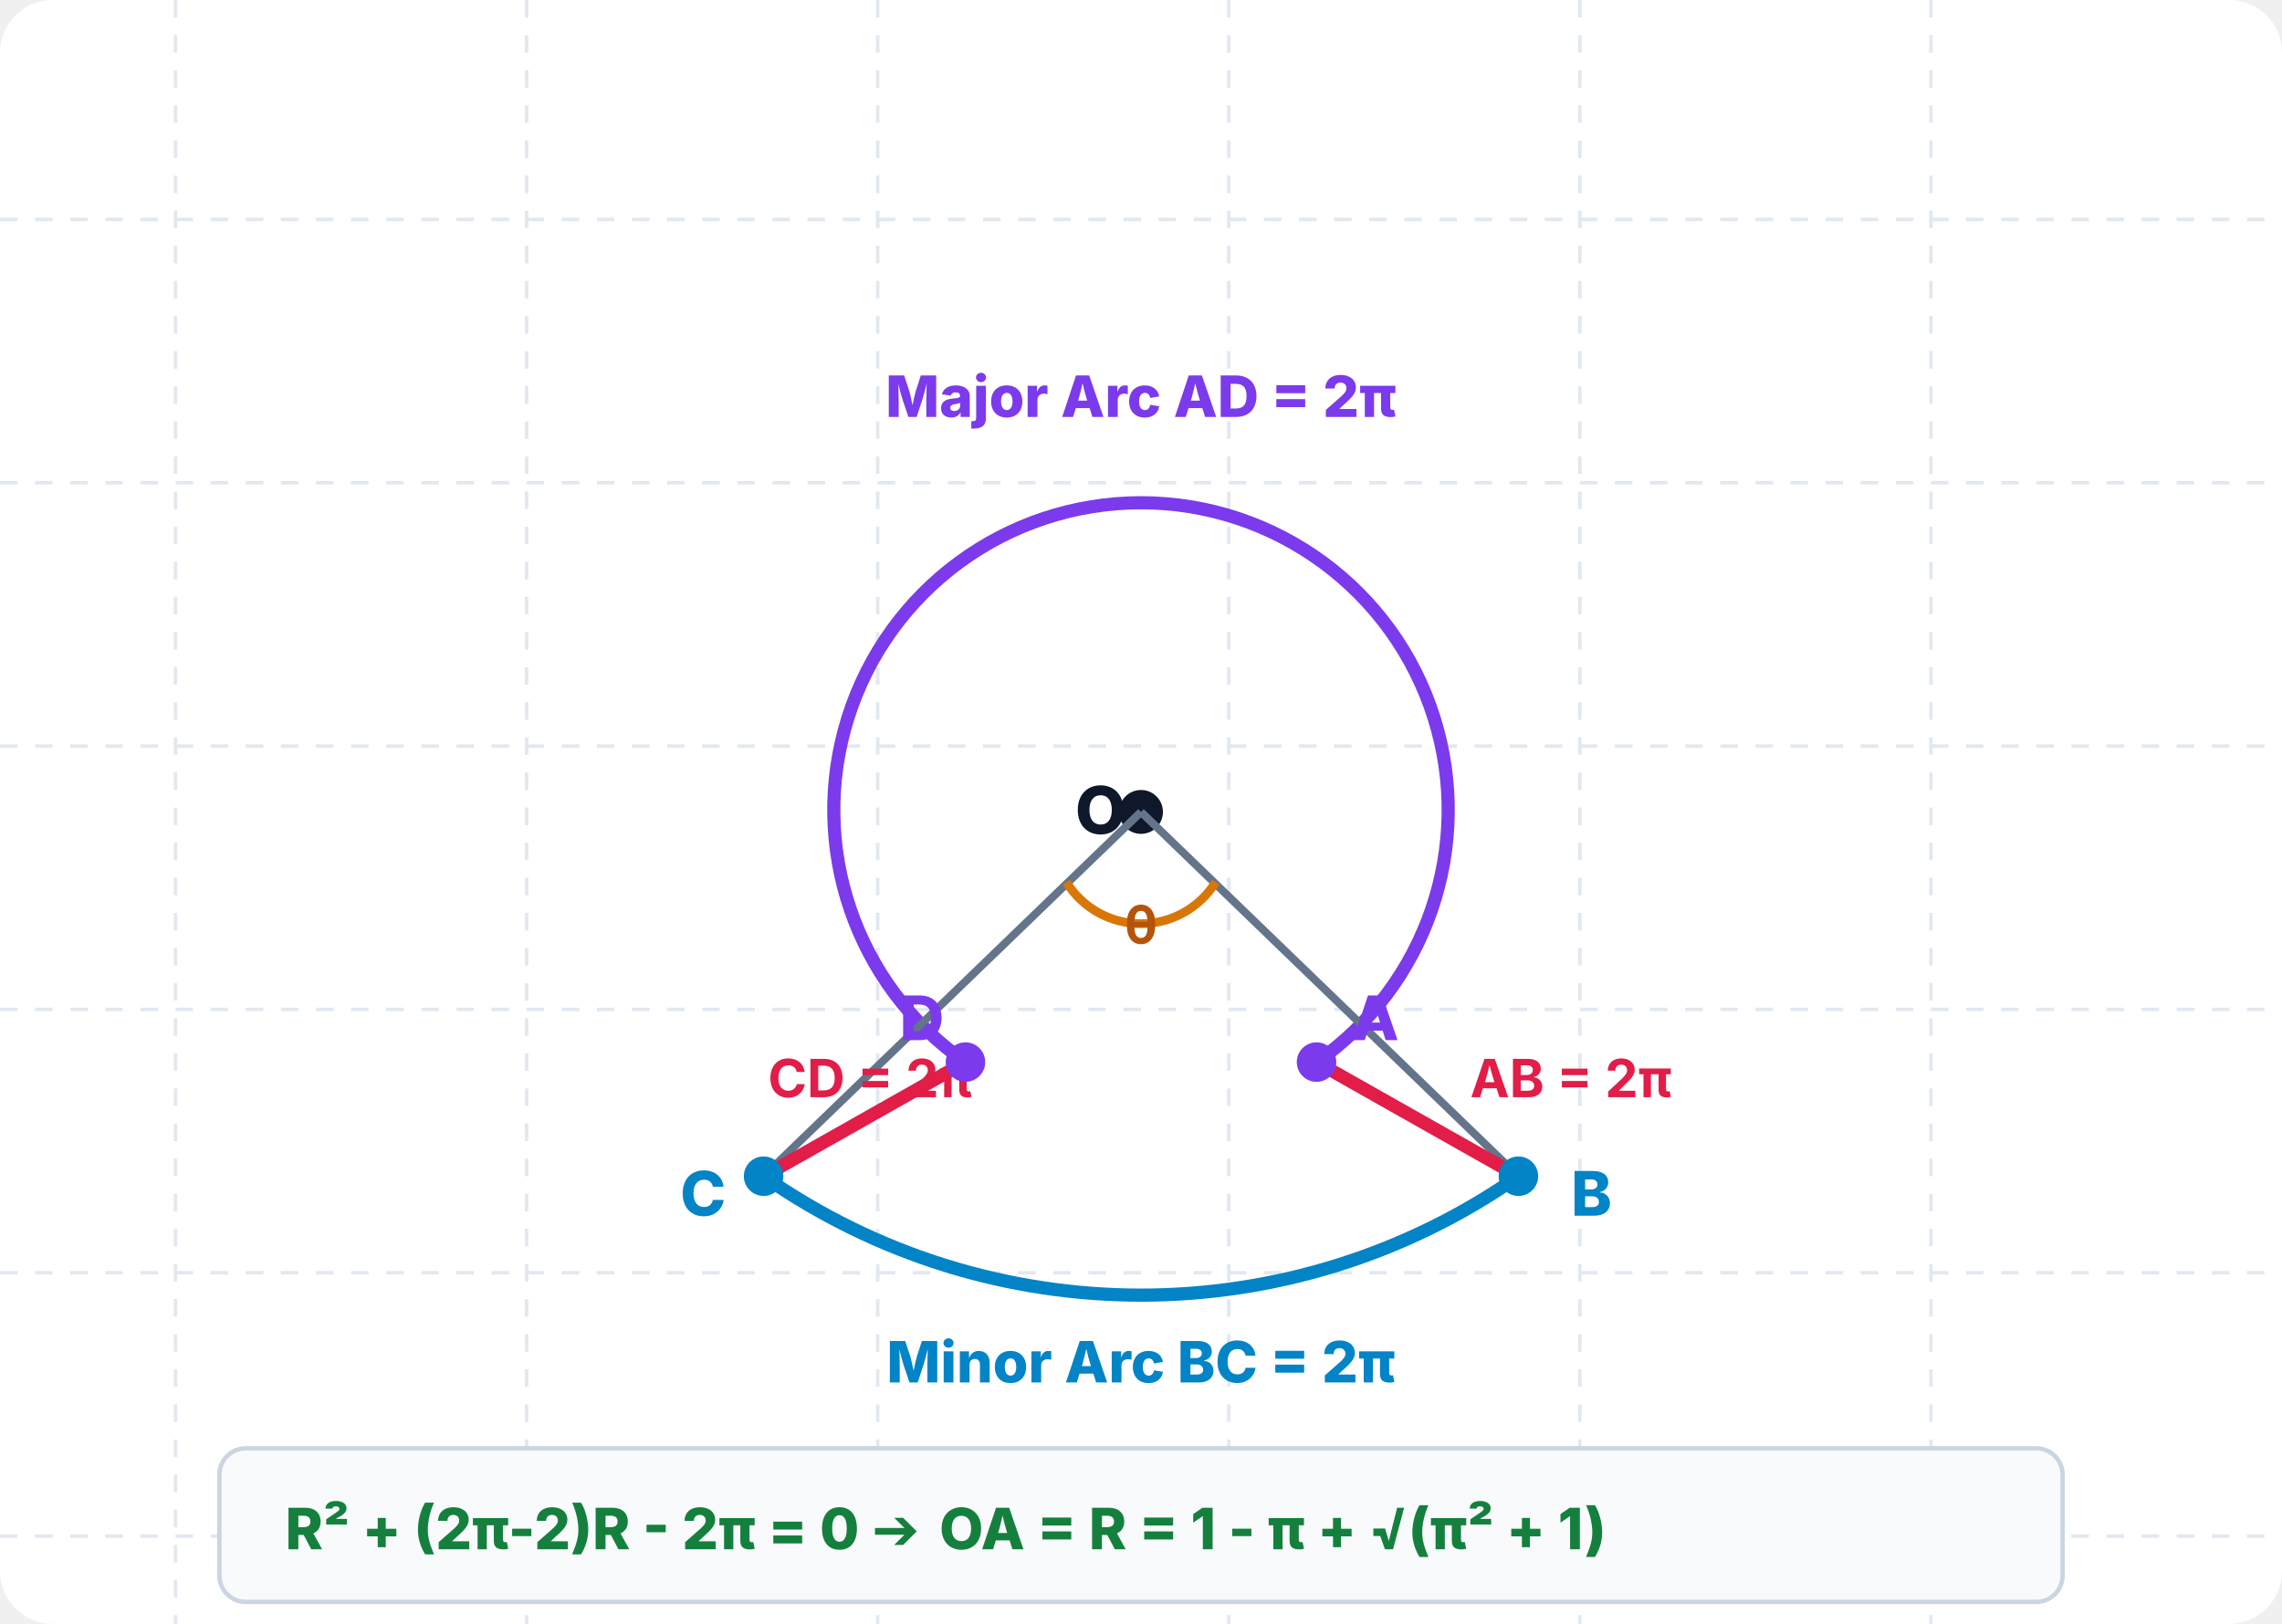
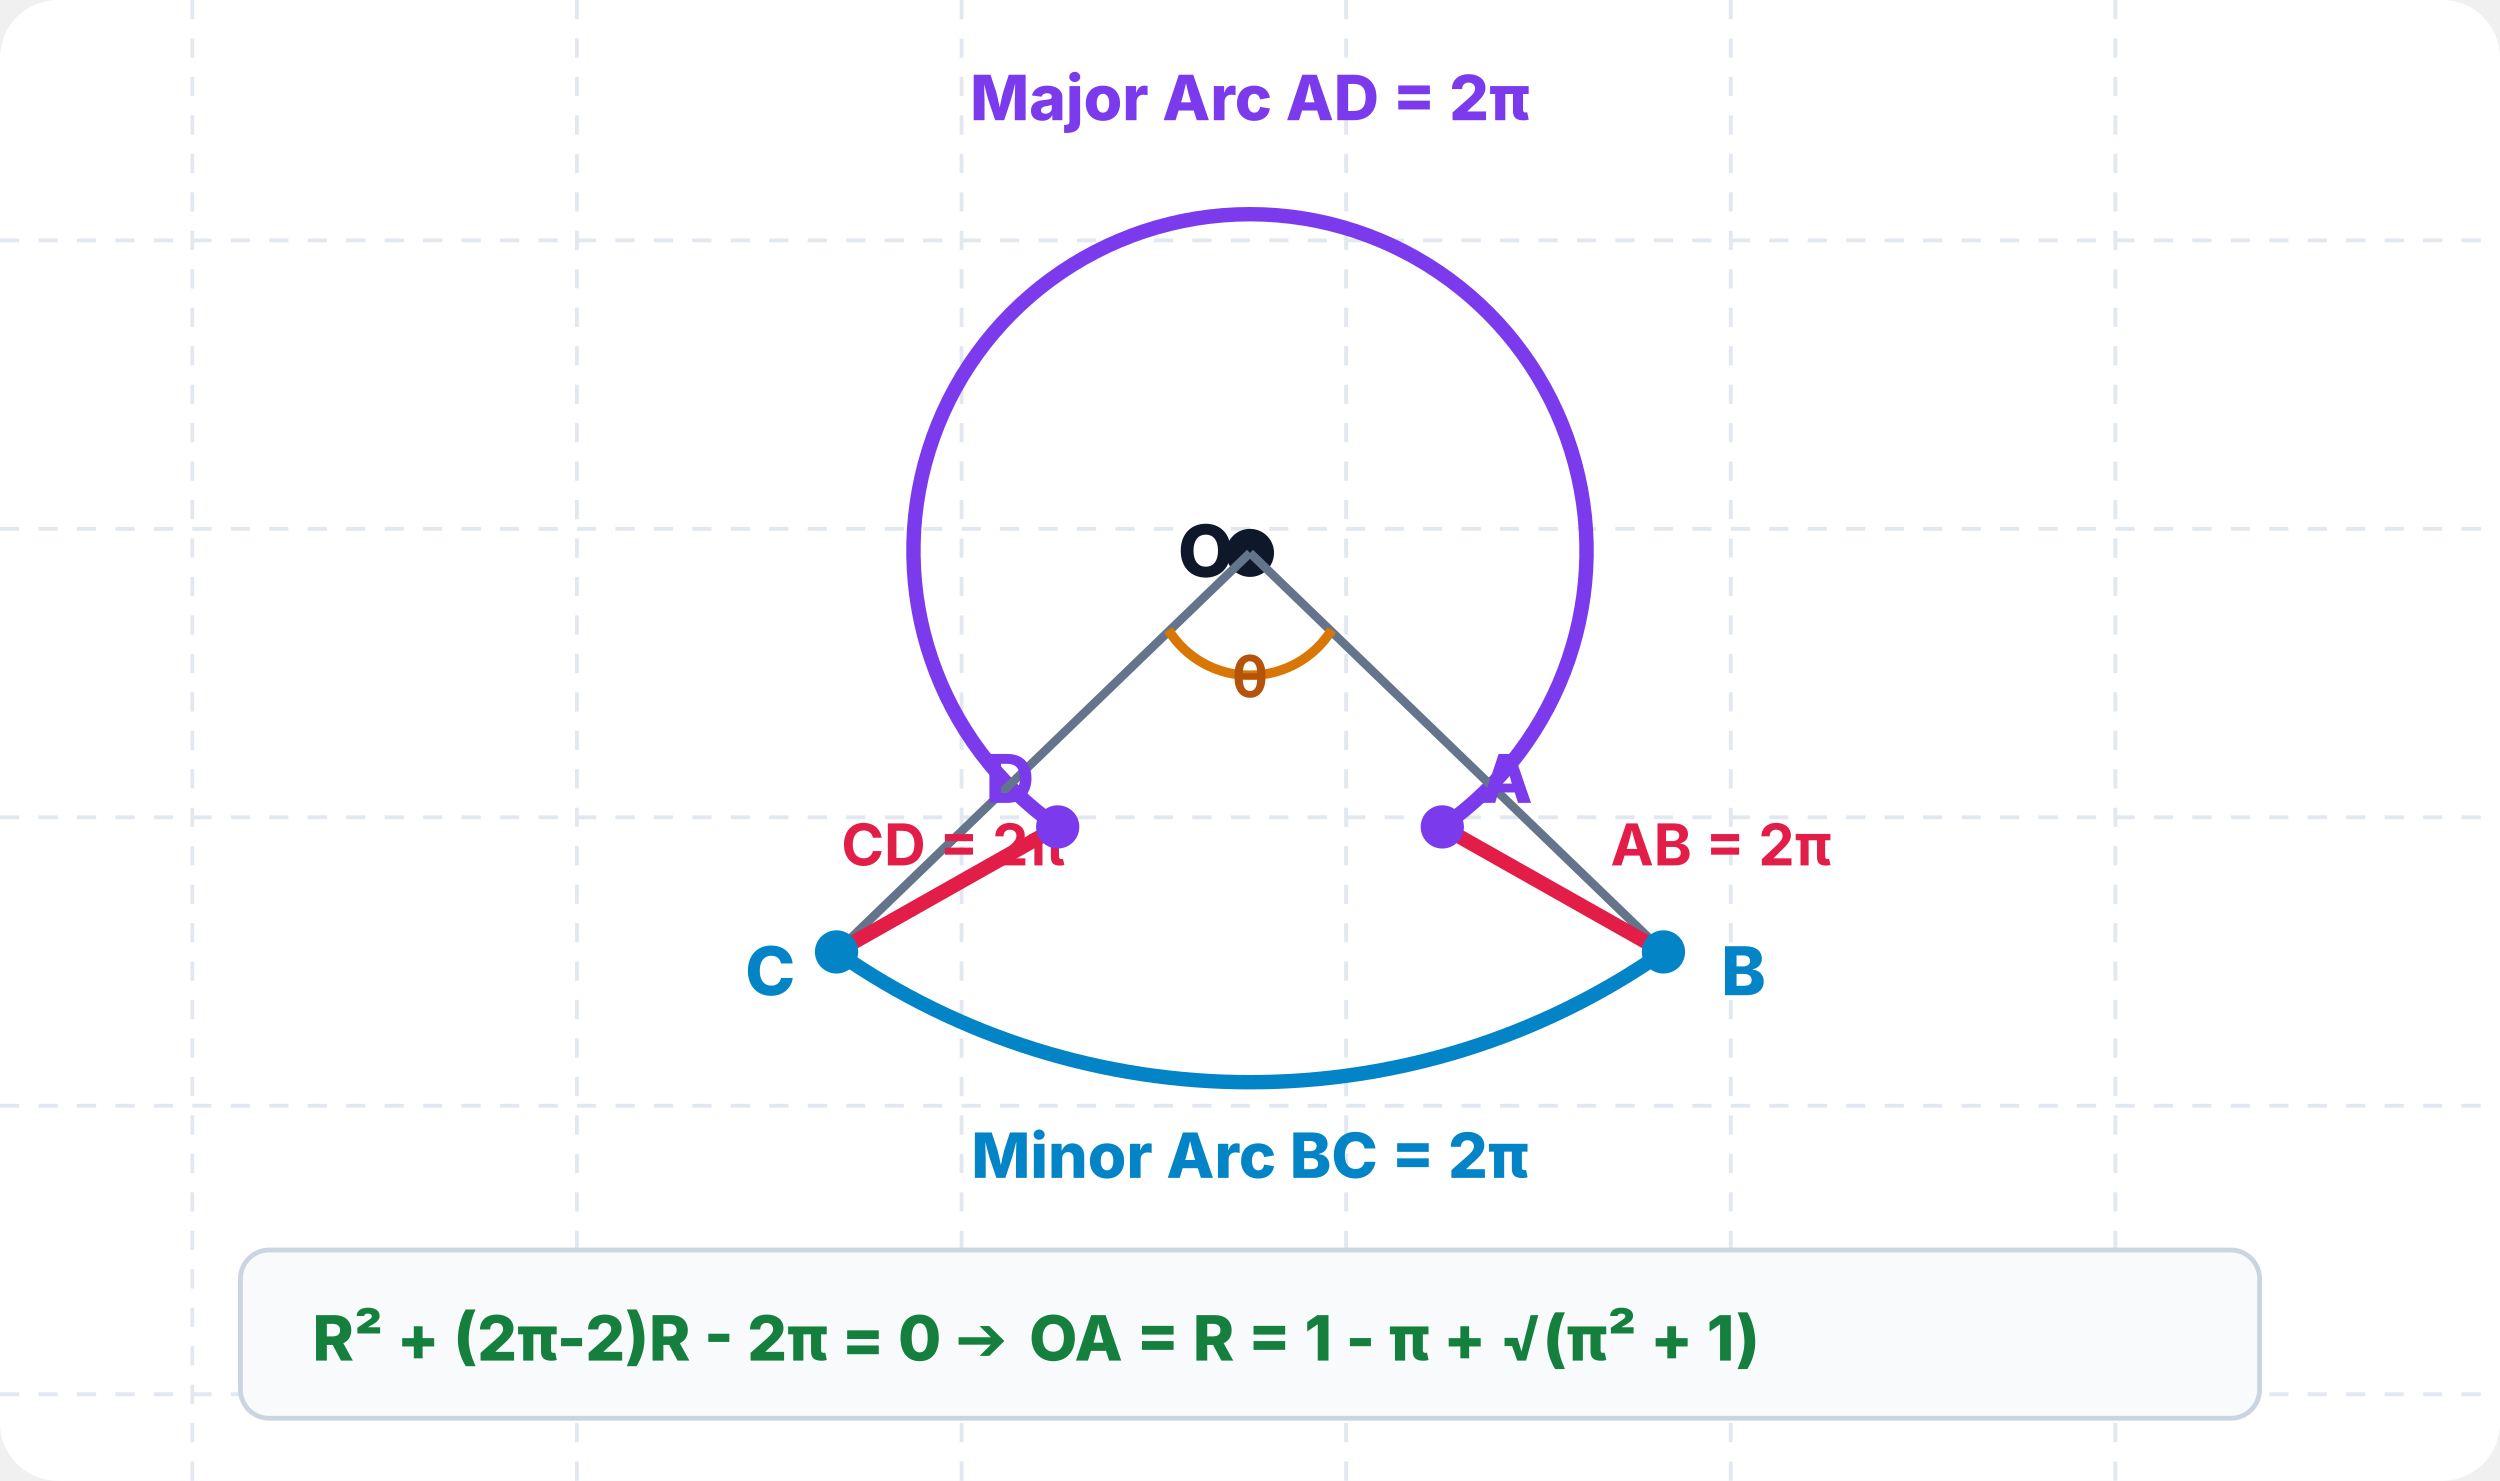
- <svg xmlns="http://www.w3.org/2000/svg" viewBox="0 0 520 370" width="100%" height="100%" style="background-color: #ffffff; font-family: system-ui, -apple-system, sans-serif;">
+ <svg xmlns="http://www.w3.org/2000/svg" viewBox="0 0 520 308" width="100%" height="100%" style="background-color: #ffffff; font-family: system-ui, -apple-system, sans-serif;">
  <defs>
    <linearGradient id="arcGrad" x1="0%" y1="0%" x2="100%" y2="100%">
      <stop offset="0%" stop-color="#0284c7" stop-opacity="0.15" />
      <stop offset="100%" stop-color="#0369a1" stop-opacity="0.05" />
    </linearGradient>
  </defs>
-   <rect width="520" height="370" fill="#ffffff" rx="12" />
+   <rect width="520" height="308" fill="#ffffff" rx="12" />
  <g stroke="#e2e8f0" stroke-width="0.8" stroke-dasharray="4,4">
-     <line x1="40" y1="0" x2="40" y2="370" />
-     <line x1="120" y1="0" x2="120" y2="370" />
-     <line x1="200" y1="0" x2="200" y2="370" />
-     <line x1="280" y1="0" x2="280" y2="370" />
-     <line x1="360" y1="0" x2="360" y2="370" />
-     <line x1="440" y1="0" x2="440" y2="370" />
+     <line x1="40" y1="0" x2="40" y2="308" />
+     <line x1="120" y1="0" x2="120" y2="308" />
+     <line x1="200" y1="0" x2="200" y2="308" />
+     <line x1="280" y1="0" x2="280" y2="308" />
+     <line x1="360" y1="0" x2="360" y2="308" />
+     <line x1="440" y1="0" x2="440" y2="308" />
    <line x1="0" y1="50" x2="520" y2="50" />
    <line x1="0" y1="110" x2="520" y2="110" />
    <line x1="0" y1="170" x2="520" y2="170" />
    <line x1="0" y1="230" x2="520" y2="230" />
    <line x1="0" y1="290" x2="520" y2="290" />
-     <line x1="0" y1="350" x2="520" y2="350" />
  </g>
-   <g transform="translate(0, -45)">
+   <g transform="translate(0, -115)">
    <circle cx="260" cy="230" r="5" fill="#0f172a" />
    <text x="245" y="235" fill="#0f172a" font-size="15" font-weight="800">O</text>
    <path d="M 346 313 A 150 150 0 0 1 174 313" fill="none" stroke="#0284c7" stroke-width="3" />
    <text x="260" y="360" fill="#0284c7" font-size="13" font-weight="800" text-anchor="middle">Minor Arc BC = 2π</text>
    <path d="M 300 287 A 70 70 0 1 0 220 287" fill="none" stroke="#7c3aed" stroke-width="3" />
    <text x="260" y="140" fill="#7c3aed" font-size="13" font-weight="800" text-anchor="middle">Major Arc AD = 2π</text>
    <line x1="260" y1="230" x2="346" y2="313" stroke="#64748b" stroke-width="1.8" />
    <line x1="260" y1="230" x2="174" y2="313" stroke="#64748b" stroke-width="1.8" />
    <line x1="300" y1="287" x2="346" y2="313" stroke="#e11d48" stroke-width="3" />
    <text x="335" y="295" fill="#e11d48" font-size="12" font-weight="bold">AB = 2π</text>
    <line x1="220" y1="287" x2="174" y2="313" stroke="#e11d48" stroke-width="3" />
    <text x="175" y="295" fill="#e11d48" font-size="12" font-weight="bold">CD = 2π</text>
    <circle cx="300" cy="287" r="4.5" fill="#7c3aed" />
    <text x="308" y="282" fill="#7c3aed" font-size="14" font-weight="800">A</text>
    <circle cx="346" cy="313" r="4.5" fill="#0284c7" />
    <text x="358" y="322" fill="#0284c7" font-size="14" font-weight="800">B</text>
    <circle cx="174" cy="313" r="4.5" fill="#0284c7" />
    <text x="155" y="322" fill="#0284c7" font-size="14" font-weight="800">C</text>
    <circle cx="220" cy="287" r="4.5" fill="#7c3aed" />
    <text x="205" y="282" fill="#7c3aed" font-size="14" font-weight="800">D</text>
    <path d="M 277 246 A 20 20 0 0 1 243 246" fill="none" stroke="#d97706" stroke-width="2" />
    <text x="260" y="260" fill="#b45309" font-size="12" font-weight="bold" text-anchor="middle">θ</text>
    <rect x="50" y="375" width="420" height="35" fill="#f8fafc" rx="6" stroke="#cbd5e1" stroke-width="1" />
    <text x="65" y="398" fill="#15803d" font-size="13" font-weight="800">R² + (2π-2)R - 2π = 0 ➔ OA = R = 1 - π + √(π² + 1)</text>
  </g>
</svg>
